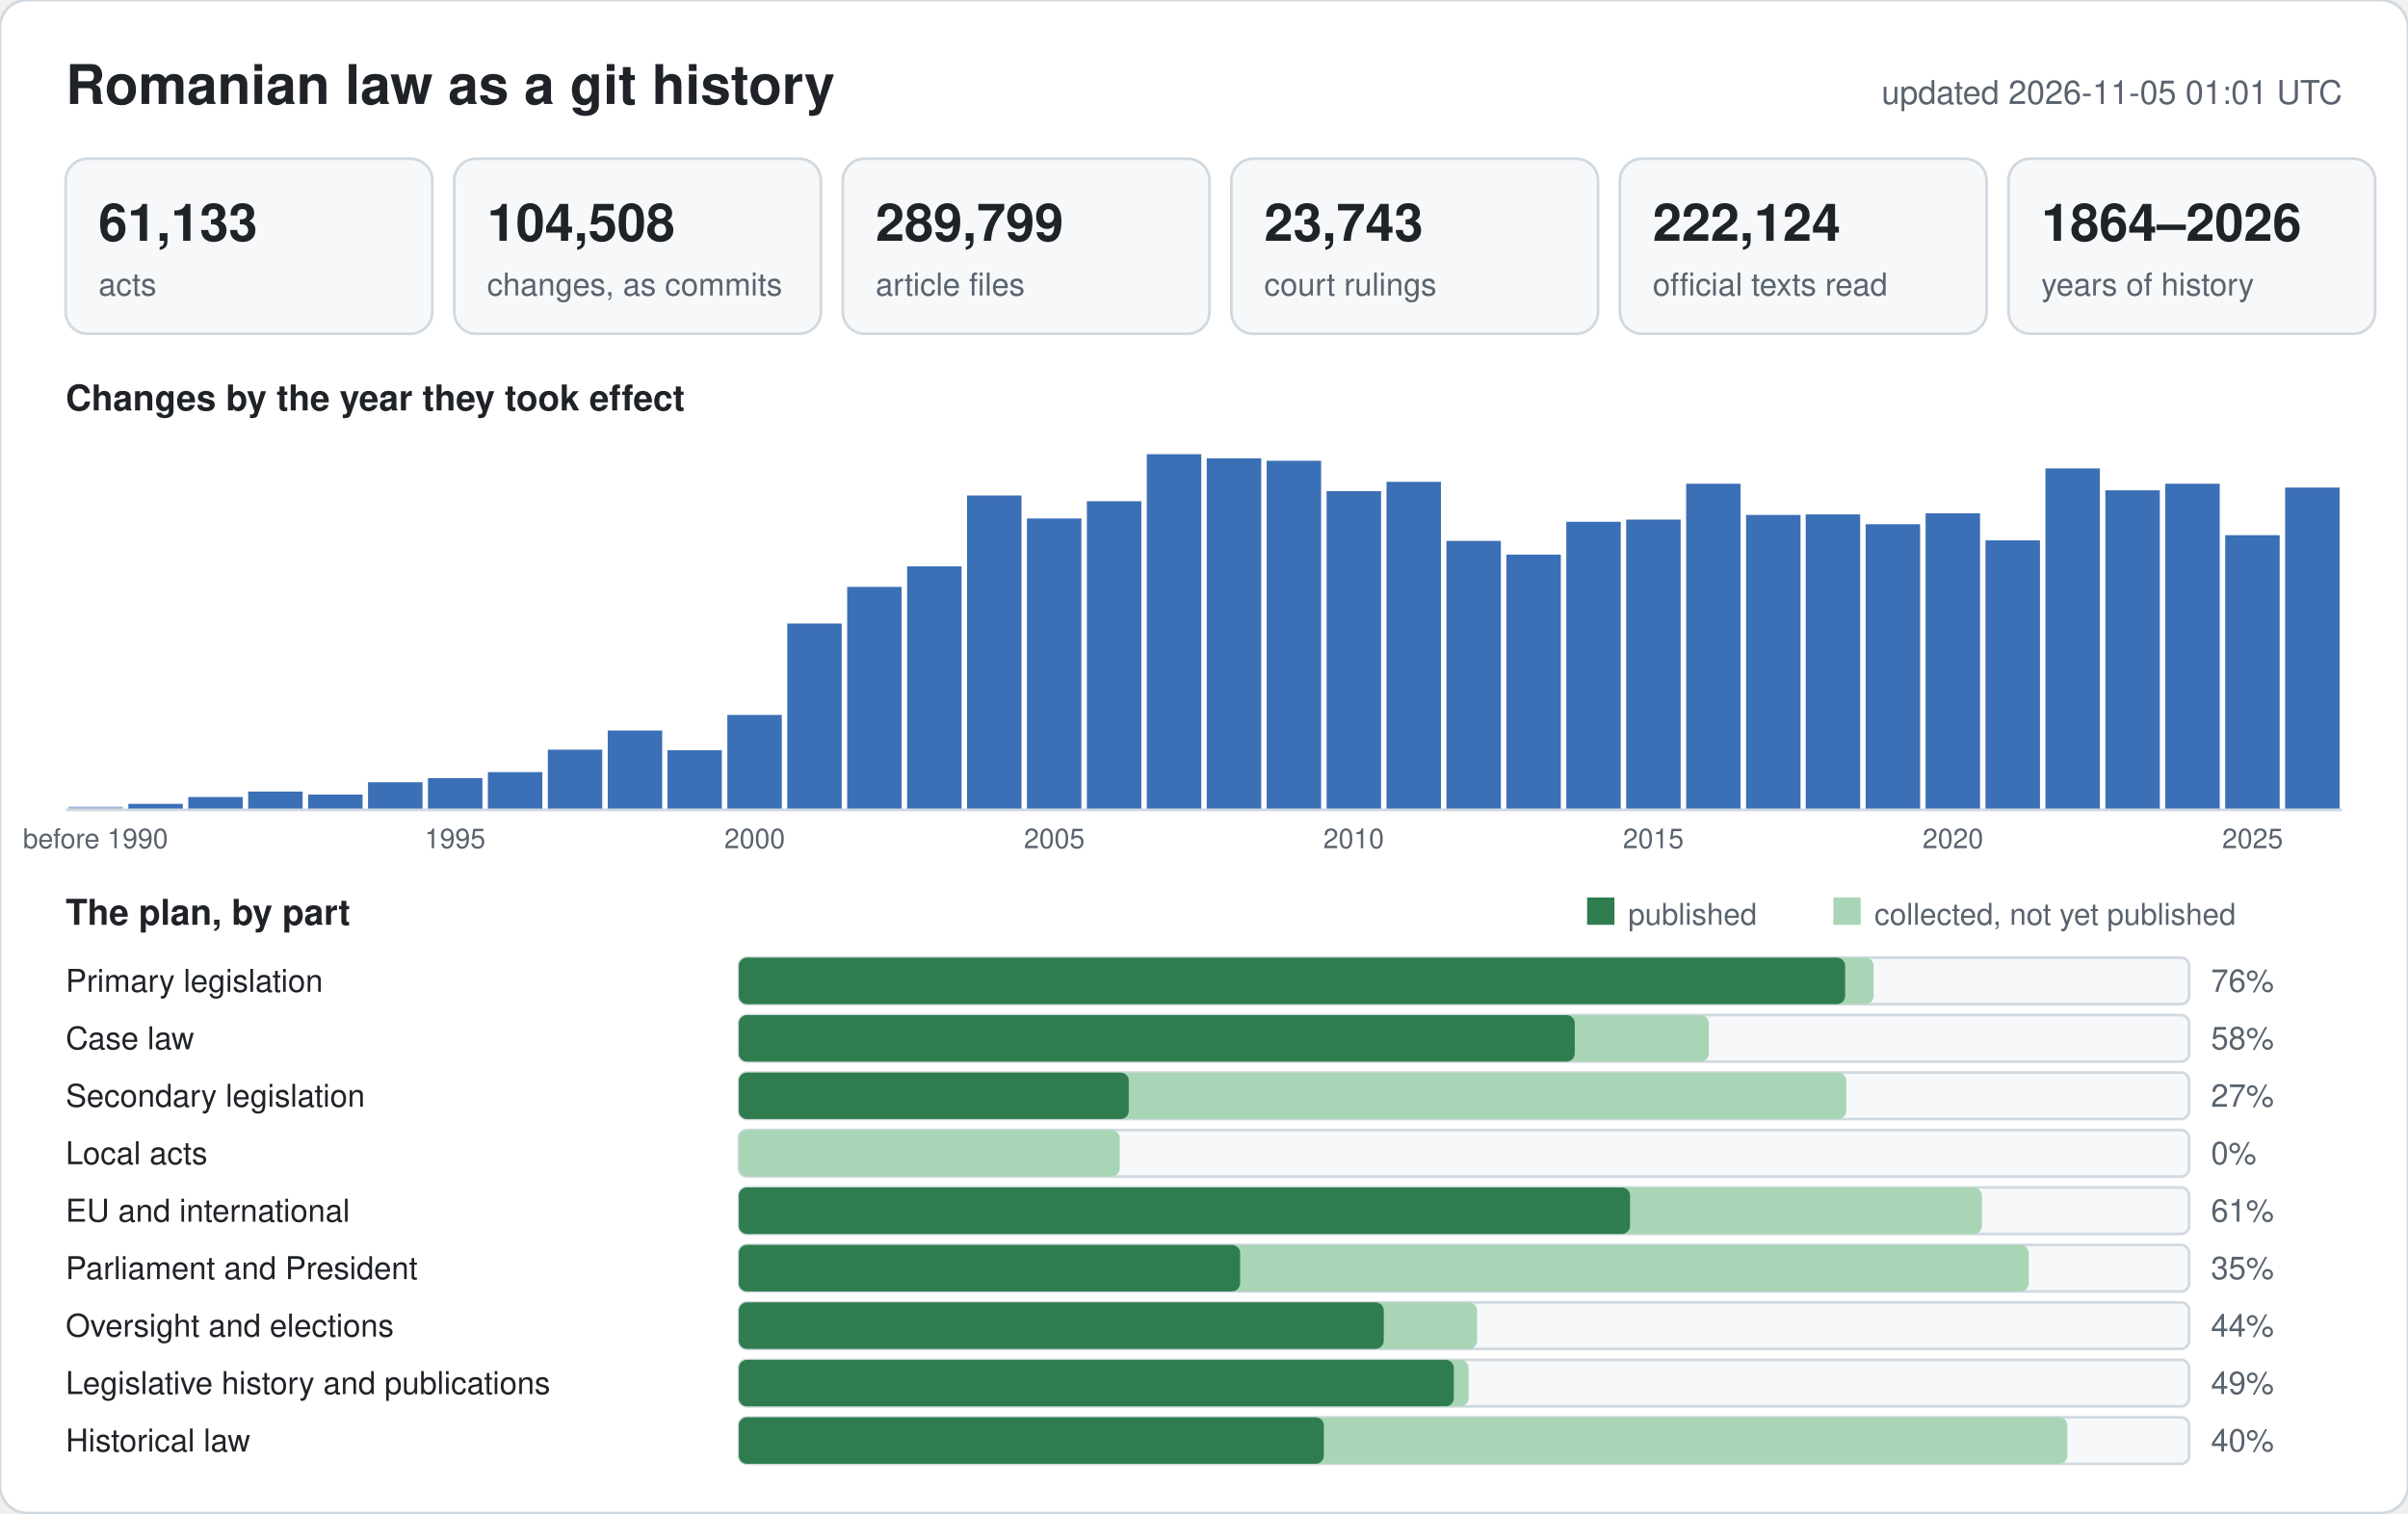
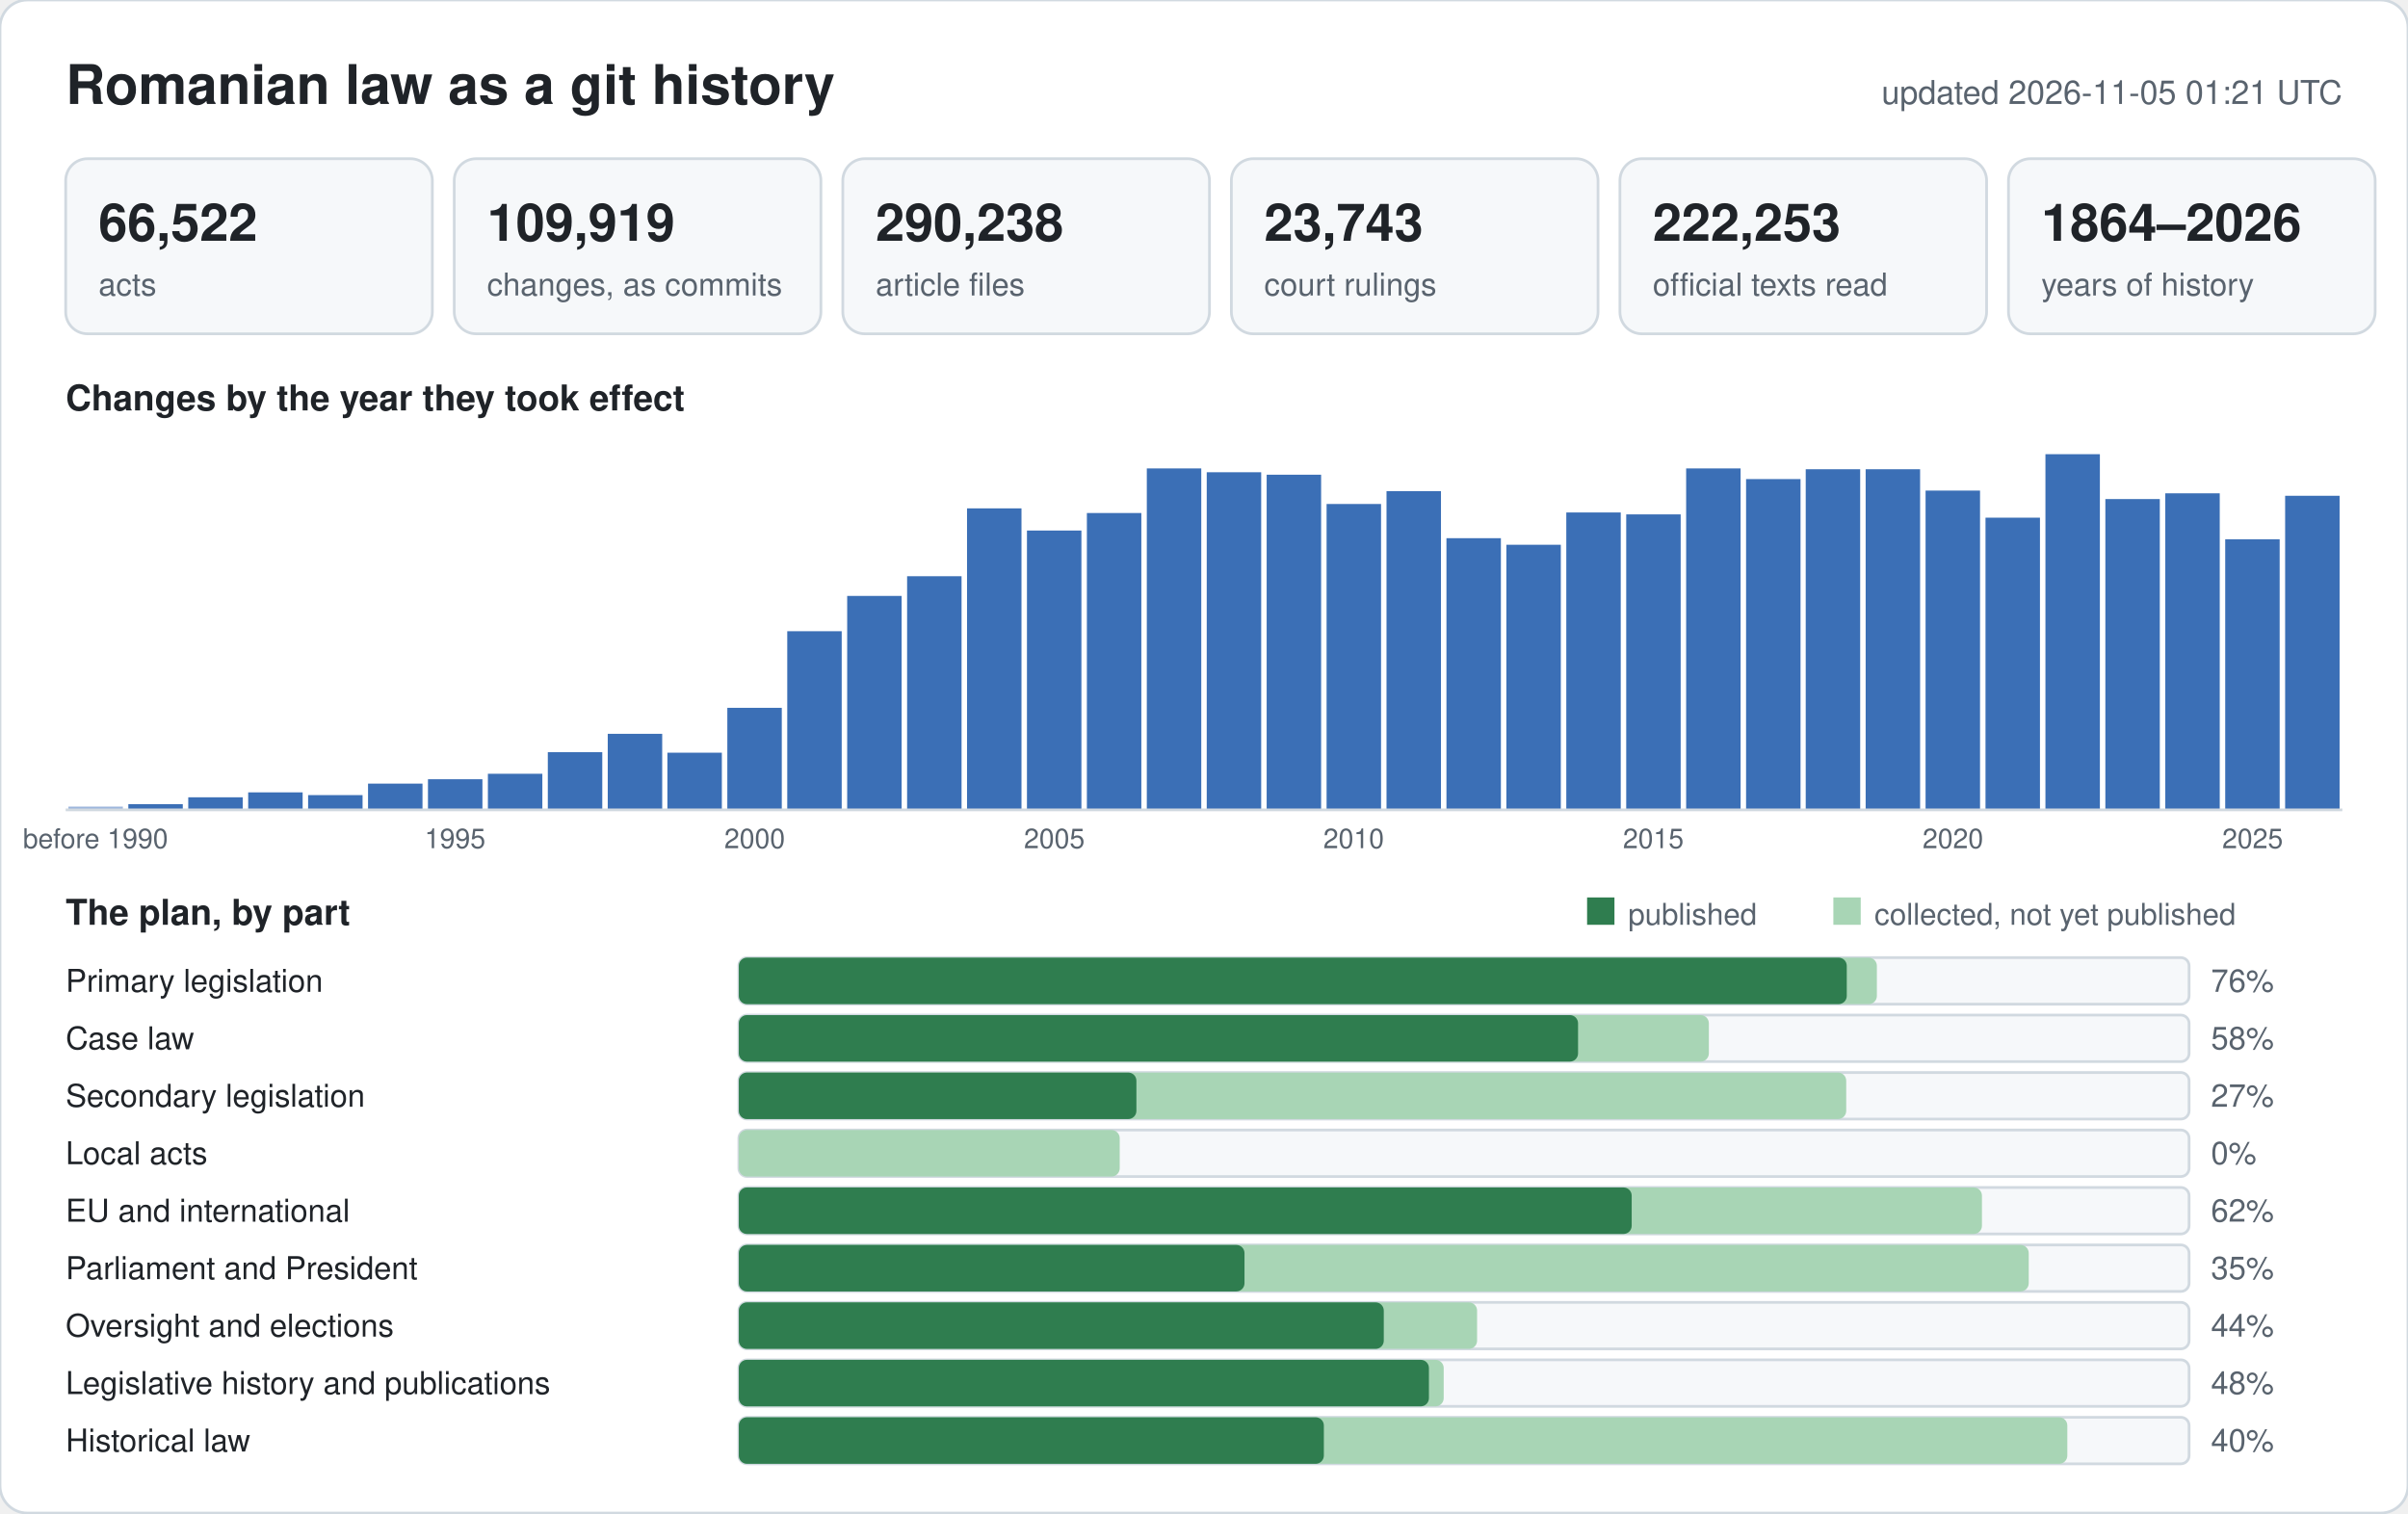
<svg xmlns="http://www.w3.org/2000/svg" width="880" height="553" viewBox="0 0 880 553" font-family="-apple-system,BlinkMacSystemFont,Segoe UI,Helvetica,Arial,sans-serif">
  <rect width="880" height="553" rx="10" fill="#ffffff" stroke="#d1d9e0" />
  <text x="24" y="38" font-size="20" font-weight="600" fill="#1f2328">Romanian law as a git history</text>
-   <text x="856" y="38" font-size="12" text-anchor="end" fill="#59636e">updated 2026-11-05 01:01 UTC</text>
+   <text x="856" y="38" font-size="12" text-anchor="end" fill="#59636e">updated 2026-11-05 01:21 UTC</text>
  <rect x="24" y="58" width="134" height="64" rx="8" fill="#f6f8fa" stroke="#d1d9e0" />
-   <text x="36" y="88" font-size="19" font-weight="600" fill="#1f2328">61,133</text>
+   <text x="36" y="88" font-size="19" font-weight="600" fill="#1f2328">66,522</text>
  <text x="36" y="108" font-size="11.5" fill="#59636e">acts</text>
  <rect x="166" y="58" width="134" height="64" rx="8" fill="#f6f8fa" stroke="#d1d9e0" />
-   <text x="178" y="88" font-size="19" font-weight="600" fill="#1f2328">104,508</text>
+   <text x="178" y="88" font-size="19" font-weight="600" fill="#1f2328">109,919</text>
  <text x="178" y="108" font-size="11.5" fill="#59636e">changes, as commits</text>
  <rect x="308" y="58" width="134" height="64" rx="8" fill="#f6f8fa" stroke="#d1d9e0" />
-   <text x="320" y="88" font-size="19" font-weight="600" fill="#1f2328">289,799</text>
+   <text x="320" y="88" font-size="19" font-weight="600" fill="#1f2328">290,238</text>
  <text x="320" y="108" font-size="11.5" fill="#59636e">article files</text>
  <rect x="450" y="58" width="134" height="64" rx="8" fill="#f6f8fa" stroke="#d1d9e0" />
  <text x="462" y="88" font-size="19" font-weight="600" fill="#1f2328">23,743</text>
  <text x="462" y="108" font-size="11.5" fill="#59636e">court rulings</text>
  <rect x="592" y="58" width="134" height="64" rx="8" fill="#f6f8fa" stroke="#d1d9e0" />
-   <text x="604" y="88" font-size="19" font-weight="600" fill="#1f2328">222,124</text>
+   <text x="604" y="88" font-size="19" font-weight="600" fill="#1f2328">222,253</text>
  <text x="604" y="108" font-size="11.5" fill="#59636e">official texts read</text>
  <rect x="734" y="58" width="134" height="64" rx="8" fill="#f6f8fa" stroke="#d1d9e0" />
  <text x="746" y="88" font-size="19" font-weight="600" fill="#1f2328">1864–2026</text>
  <text x="746" y="108" font-size="11.5" fill="#59636e">years of history</text>
  <text x="24" y="150" font-size="13" font-weight="600" fill="#1f2328">Changes by the year they took effect</text>
  <rect x="25.0" y="294.8" width="19.9" height="1.2" fill="#9db6dc" />
  <text x="34.9" y="310" font-size="10" text-anchor="middle" fill="#59636e">before 1990</text>
-   <rect x="46.9" y="293.8" width="19.9" height="2.2" fill="#3b6fb6" />
-   <rect x="68.8" y="291.3" width="19.9" height="4.7" fill="#3b6fb6" />
-   <rect x="90.7" y="289.3" width="19.9" height="6.7" fill="#3b6fb6" />
-   <rect x="112.6" y="290.4" width="19.9" height="5.6" fill="#3b6fb6" />
-   <rect x="134.5" y="285.9" width="19.9" height="10.1" fill="#3b6fb6" />
-   <rect x="156.4" y="284.4" width="19.9" height="11.6" fill="#3b6fb6" />
+   <rect x="46.9" y="293.9" width="19.9" height="2.1" fill="#3b6fb6" />
+   <rect x="68.8" y="291.4" width="19.9" height="4.6" fill="#3b6fb6" />
+   <rect x="90.7" y="289.6" width="19.9" height="6.4" fill="#3b6fb6" />
+   <rect x="112.6" y="290.6" width="19.9" height="5.4" fill="#3b6fb6" />
+   <rect x="134.5" y="286.4" width="19.9" height="9.6" fill="#3b6fb6" />
+   <rect x="156.4" y="284.8" width="19.9" height="11.2" fill="#3b6fb6" />
  <text x="166.3" y="310" font-size="10" text-anchor="middle" fill="#59636e">1995</text>
-   <rect x="178.3" y="282.2" width="19.9" height="13.8" fill="#3b6fb6" />
-   <rect x="200.2" y="274.0" width="19.9" height="22.0" fill="#3b6fb6" />
-   <rect x="222.1" y="267.0" width="19.9" height="29.0" fill="#3b6fb6" />
-   <rect x="243.9" y="274.2" width="19.9" height="21.8" fill="#3b6fb6" />
-   <rect x="265.8" y="261.3" width="19.9" height="34.7" fill="#3b6fb6" />
+   <rect x="178.3" y="282.8" width="19.9" height="13.2" fill="#3b6fb6" />
+   <rect x="200.2" y="274.9" width="19.9" height="21.1" fill="#3b6fb6" />
+   <rect x="222.1" y="268.2" width="19.9" height="27.8" fill="#3b6fb6" />
+   <rect x="243.9" y="275.1" width="19.9" height="20.9" fill="#3b6fb6" />
+   <rect x="265.8" y="258.7" width="19.9" height="37.3" fill="#3b6fb6" />
  <text x="275.8" y="310" font-size="10" text-anchor="middle" fill="#59636e">2000</text>
-   <rect x="287.7" y="227.9" width="19.9" height="68.1" fill="#3b6fb6" />
-   <rect x="309.6" y="214.5" width="19.9" height="81.5" fill="#3b6fb6" />
-   <rect x="331.5" y="207.0" width="19.9" height="89.0" fill="#3b6fb6" />
-   <rect x="353.4" y="181.1" width="19.9" height="114.9" fill="#3b6fb6" />
-   <rect x="375.3" y="189.5" width="19.9" height="106.5" fill="#3b6fb6" />
+   <rect x="287.7" y="230.7" width="19.9" height="65.3" fill="#3b6fb6" />
+   <rect x="309.6" y="217.8" width="19.9" height="78.2" fill="#3b6fb6" />
+   <rect x="331.5" y="210.6" width="19.9" height="85.4" fill="#3b6fb6" />
+   <rect x="353.4" y="185.8" width="19.9" height="110.2" fill="#3b6fb6" />
+   <rect x="375.3" y="193.9" width="19.9" height="102.1" fill="#3b6fb6" />
  <text x="385.3" y="310" font-size="10" text-anchor="middle" fill="#59636e">2005</text>
-   <rect x="397.2" y="183.2" width="19.9" height="112.8" fill="#3b6fb6" />
-   <rect x="419.1" y="166.0" width="19.9" height="130.0" fill="#3b6fb6" />
-   <rect x="441.0" y="167.5" width="19.9" height="128.5" fill="#3b6fb6" />
-   <rect x="462.9" y="168.4" width="19.9" height="127.6" fill="#3b6fb6" />
-   <rect x="484.8" y="179.5" width="19.9" height="116.5" fill="#3b6fb6" />
+   <rect x="397.2" y="187.5" width="19.9" height="108.5" fill="#3b6fb6" />
+   <rect x="419.1" y="171.2" width="19.9" height="124.8" fill="#3b6fb6" />
+   <rect x="441.0" y="172.6" width="19.9" height="123.4" fill="#3b6fb6" />
+   <rect x="462.9" y="173.5" width="19.9" height="122.5" fill="#3b6fb6" />
+   <rect x="484.8" y="184.2" width="19.9" height="111.8" fill="#3b6fb6" />
  <text x="494.7" y="310" font-size="10" text-anchor="middle" fill="#59636e">2010</text>
-   <rect x="506.7" y="176.1" width="19.9" height="119.9" fill="#3b6fb6" />
-   <rect x="528.6" y="197.7" width="19.9" height="98.3" fill="#3b6fb6" />
-   <rect x="550.5" y="202.7" width="19.9" height="93.3" fill="#3b6fb6" />
-   <rect x="572.4" y="190.7" width="19.9" height="105.3" fill="#3b6fb6" />
-   <rect x="594.3" y="189.9" width="19.9" height="106.1" fill="#3b6fb6" />
+   <rect x="506.7" y="179.5" width="19.9" height="116.5" fill="#3b6fb6" />
+   <rect x="528.6" y="196.7" width="19.9" height="99.3" fill="#3b6fb6" />
+   <rect x="550.5" y="199.1" width="19.9" height="96.9" fill="#3b6fb6" />
+   <rect x="572.4" y="187.3" width="19.9" height="108.7" fill="#3b6fb6" />
+   <rect x="594.3" y="188.0" width="19.9" height="108.0" fill="#3b6fb6" />
  <text x="604.2" y="310" font-size="10" text-anchor="middle" fill="#59636e">2015</text>
-   <rect x="616.2" y="176.8" width="19.9" height="119.2" fill="#3b6fb6" />
-   <rect x="638.1" y="188.2" width="19.9" height="107.8" fill="#3b6fb6" />
-   <rect x="659.9" y="188.0" width="19.9" height="108.0" fill="#3b6fb6" />
-   <rect x="681.8" y="191.6" width="19.9" height="104.4" fill="#3b6fb6" />
-   <rect x="703.7" y="187.6" width="19.9" height="108.4" fill="#3b6fb6" />
+   <rect x="616.2" y="171.2" width="19.9" height="124.8" fill="#3b6fb6" />
+   <rect x="638.1" y="175.1" width="19.9" height="120.9" fill="#3b6fb6" />
+   <rect x="659.9" y="171.5" width="19.9" height="124.5" fill="#3b6fb6" />
+   <rect x="681.8" y="171.5" width="19.9" height="124.5" fill="#3b6fb6" />
+   <rect x="703.7" y="179.3" width="19.9" height="116.7" fill="#3b6fb6" />
  <text x="713.7" y="310" font-size="10" text-anchor="middle" fill="#59636e">2020</text>
-   <rect x="725.6" y="197.5" width="19.9" height="98.5" fill="#3b6fb6" />
-   <rect x="747.5" y="171.2" width="19.9" height="124.8" fill="#3b6fb6" />
-   <rect x="769.4" y="179.2" width="19.9" height="116.8" fill="#3b6fb6" />
-   <rect x="791.3" y="176.8" width="19.9" height="119.2" fill="#3b6fb6" />
-   <rect x="813.2" y="195.6" width="19.9" height="100.4" fill="#3b6fb6" />
+   <rect x="725.6" y="189.2" width="19.9" height="106.8" fill="#3b6fb6" />
+   <rect x="747.5" y="166.0" width="19.9" height="130.0" fill="#3b6fb6" />
+   <rect x="769.4" y="182.4" width="19.9" height="113.6" fill="#3b6fb6" />
+   <rect x="791.3" y="180.3" width="19.9" height="115.7" fill="#3b6fb6" />
+   <rect x="813.2" y="197.1" width="19.9" height="98.9" fill="#3b6fb6" />
  <text x="823.2" y="310" font-size="10" text-anchor="middle" fill="#59636e">2025</text>
-   <rect x="835.1" y="178.2" width="19.9" height="117.8" fill="#3b6fb6" />
+   <rect x="835.1" y="181.2" width="19.9" height="114.8" fill="#3b6fb6" />
  <line x1="24" y1="296" x2="856" y2="296" stroke="#d1d9e0" />
  <text x="24" y="338" font-size="13" font-weight="600" fill="#1f2328">The plan, by part</text>
  <rect x="580" y="328" width="10" height="10" fill="#2f7d4f" />
  <text x="595" y="338" font-size="11" fill="#59636e">published</text>
  <rect x="670" y="328" width="10" height="10" fill="#a8d5b5" />
  <text x="685" y="338" font-size="11" fill="#59636e">collected, not yet published</text>
  <text x="24" y="362.5" font-size="11.5" fill="#1f2328">Primary legislation</text>
  <rect x="270" y="350" width="530" height="17" rx="3" fill="#f6f8fa" stroke="#d1d9e0" />
-   <rect x="270" y="350" width="414.7" height="17" rx="3" fill="#a8d5b5" />
-   <rect x="270" y="350" width="404.3" height="17" rx="3" fill="#2f7d4f" />
+   <rect x="270" y="350" width="415.9" height="17" rx="3" fill="#a8d5b5" />
+   <rect x="270" y="350" width="404.9" height="17" rx="3" fill="#2f7d4f" />
  <text x="808" y="362.5" font-size="11.5" fill="#59636e">76%</text>
  <text x="24" y="383.5" font-size="11.5" fill="#1f2328">Case law</text>
  <rect x="270" y="371" width="530" height="17" rx="3" fill="#f6f8fa" stroke="#d1d9e0" />
  <rect x="270" y="371" width="354.5" height="17" rx="3" fill="#a8d5b5" />
-   <rect x="270" y="371" width="305.5" height="17" rx="3" fill="#2f7d4f" />
+   <rect x="270" y="371" width="306.7" height="17" rx="3" fill="#2f7d4f" />
  <text x="808" y="383.5" font-size="11.5" fill="#59636e">58%</text>
  <text x="24" y="404.5" font-size="11.5" fill="#1f2328">Secondary legislation</text>
  <rect x="270" y="392" width="530" height="17" rx="3" fill="#f6f8fa" stroke="#d1d9e0" />
  <rect x="270" y="392" width="404.7" height="17" rx="3" fill="#a8d5b5" />
-   <rect x="270" y="392" width="142.5" height="17" rx="3" fill="#2f7d4f" />
+   <rect x="270" y="392" width="145.3" height="17" rx="3" fill="#2f7d4f" />
  <text x="808" y="404.5" font-size="11.5" fill="#59636e">27%</text>
  <text x="24" y="425.5" font-size="11.5" fill="#1f2328">Local acts</text>
  <rect x="270" y="413" width="530" height="17" rx="3" fill="#f6f8fa" stroke="#d1d9e0" />
  <rect x="270" y="413" width="139.2" height="17" rx="3" fill="#a8d5b5" />
  <rect x="270" y="413" width="0.0" height="17" rx="3" fill="#2f7d4f" />
  <text x="808" y="425.5" font-size="11.5" fill="#59636e">0%</text>
  <text x="24" y="446.5" font-size="11.5" fill="#1f2328">EU and international</text>
  <rect x="270" y="434" width="530" height="17" rx="3" fill="#f6f8fa" stroke="#d1d9e0" />
  <rect x="270" y="434" width="454.3" height="17" rx="3" fill="#a8d5b5" />
-   <rect x="270" y="434" width="325.7" height="17" rx="3" fill="#2f7d4f" />
-   <text x="808" y="446.5" font-size="11.5" fill="#59636e">61%</text>
+   <rect x="270" y="434" width="326.3" height="17" rx="3" fill="#2f7d4f" />
+   <text x="808" y="446.5" font-size="11.5" fill="#59636e">62%</text>
  <text x="24" y="467.5" font-size="11.5" fill="#1f2328">Parliament and President</text>
  <rect x="270" y="455" width="530" height="17" rx="3" fill="#f6f8fa" stroke="#d1d9e0" />
  <rect x="270" y="455" width="471.4" height="17" rx="3" fill="#a8d5b5" />
-   <rect x="270" y="455" width="183.2" height="17" rx="3" fill="#2f7d4f" />
+   <rect x="270" y="455" width="184.8" height="17" rx="3" fill="#2f7d4f" />
  <text x="808" y="467.5" font-size="11.5" fill="#59636e">35%</text>
  <text x="24" y="488.5" font-size="11.5" fill="#1f2328">Oversight and elections</text>
  <rect x="270" y="476" width="530" height="17" rx="3" fill="#f6f8fa" stroke="#d1d9e0" />
  <rect x="270" y="476" width="269.8" height="17" rx="3" fill="#a8d5b5" />
  <rect x="270" y="476" width="235.7" height="17" rx="3" fill="#2f7d4f" />
  <text x="808" y="488.5" font-size="11.5" fill="#59636e">44%</text>
  <text x="24" y="509.5" font-size="11.5" fill="#1f2328">Legislative history and publications</text>
  <rect x="270" y="497" width="530" height="17" rx="3" fill="#f6f8fa" stroke="#d1d9e0" />
-   <rect x="270" y="497" width="266.7" height="17" rx="3" fill="#a8d5b5" />
-   <rect x="270" y="497" width="261.3" height="17" rx="3" fill="#2f7d4f" />
-   <text x="808" y="509.5" font-size="11.5" fill="#59636e">49%</text>
+   <rect x="270" y="497" width="257.6" height="17" rx="3" fill="#a8d5b5" />
+   <rect x="270" y="497" width="252.2" height="17" rx="3" fill="#2f7d4f" />
+   <text x="808" y="509.5" font-size="11.5" fill="#59636e">48%</text>
  <text x="24" y="530.5" font-size="11.5" fill="#1f2328">Historical law</text>
  <rect x="270" y="518" width="530" height="17" rx="3" fill="#f6f8fa" stroke="#d1d9e0" />
  <rect x="270" y="518" width="485.5" height="17" rx="3" fill="#a8d5b5" />
  <rect x="270" y="518" width="213.8" height="17" rx="3" fill="#2f7d4f" />
  <text x="808" y="530.5" font-size="11.5" fill="#59636e">40%</text>
</svg>
